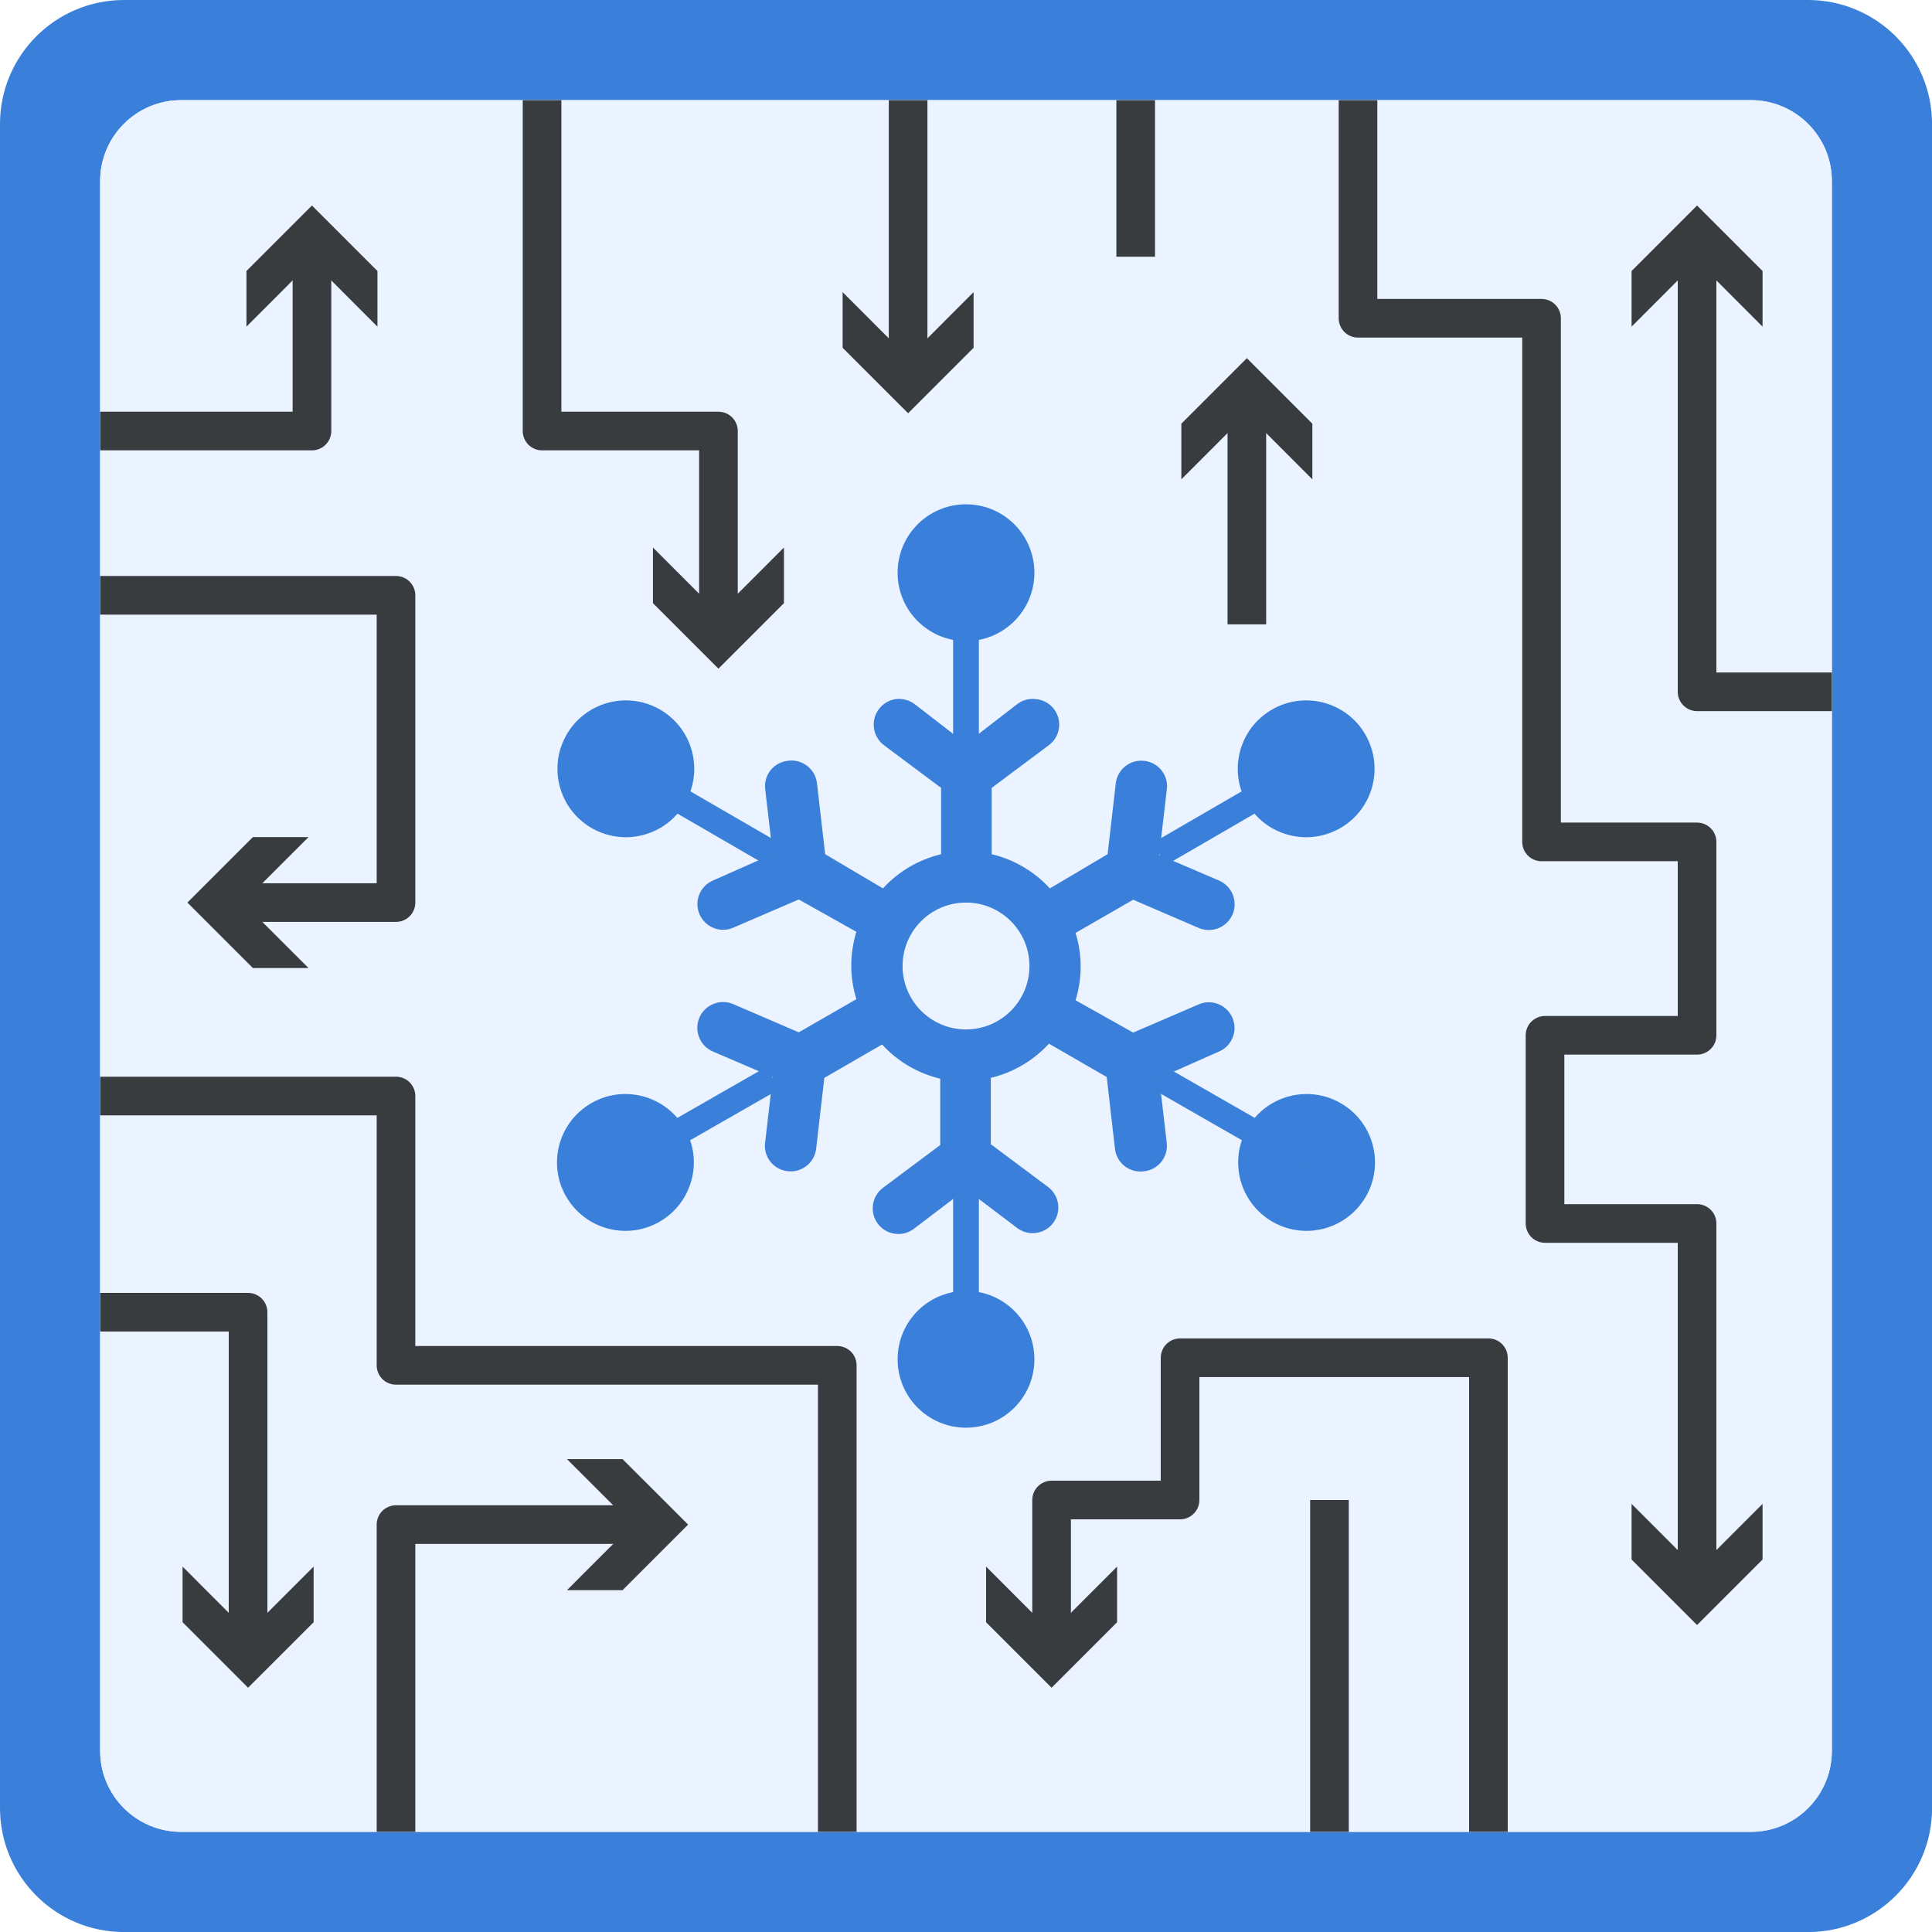
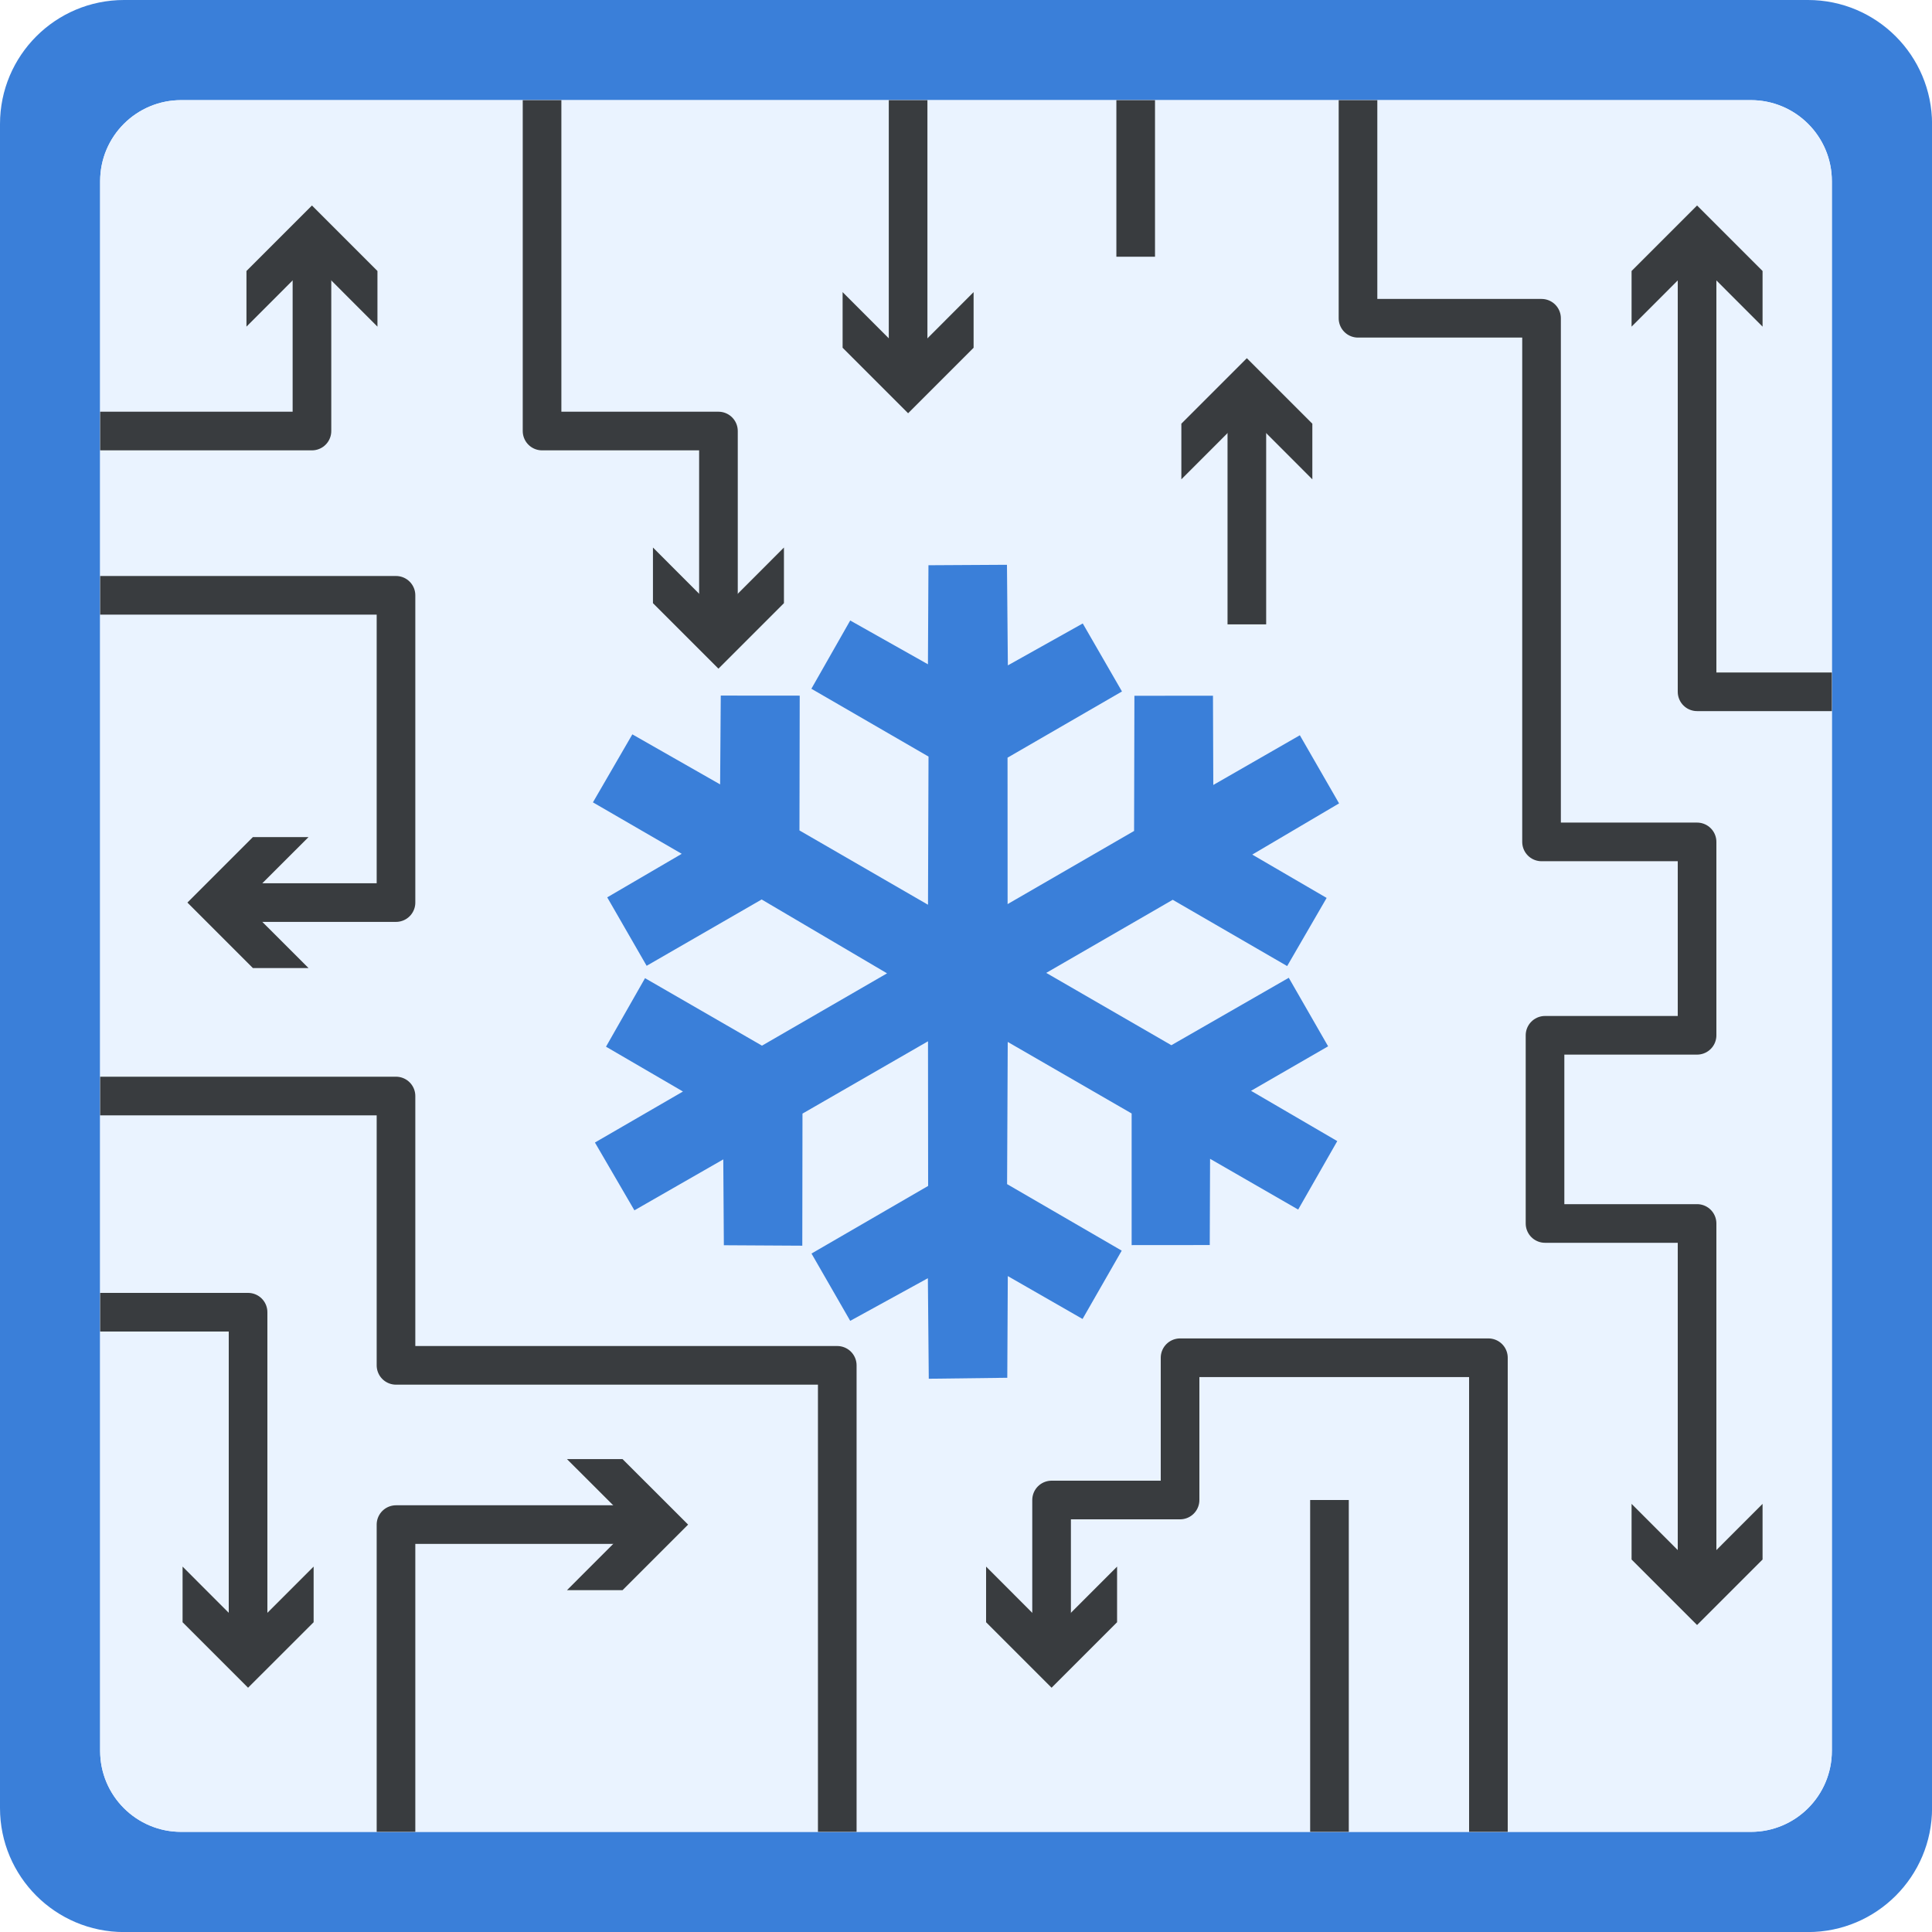
<svg xmlns="http://www.w3.org/2000/svg" id="Layer_1" version="1.1" viewBox="0 0 300 300">
  <defs>
    <style>
      .st0 {
        fill: #393c3f;
      }

      .st1 {
        fill: #eaf3ff;
      }

      .st2 {
-         stroke: #3a7fd9;
-         stroke-miterlimit: 10;
-         stroke-width: 4px;
-       }
- 
-       .st2, .st3 {
        fill: none;
-       }
- 
-       .st3 {
        stroke: #393c3f;
        stroke-linejoin: round;
        stroke-width: 6px;
      }

-       .st4 {
+       .st3 {
        fill: #3a7fd9;
      }
    </style>
  </defs>
-   <path class="st4" d="M280.74,0H19.26C8.62,0,0,8.62,0,19.26v261.49c0,10.63,8.62,19.26,19.26,19.26h261.49c10.63,0,19.26-8.62,19.26-19.26V19.26C300,8.62,291.38,0,280.74,0ZM284.45,271.87c0,6.95-5.63,12.58-12.58,12.58H28.13c-6.95,0-12.58-5.63-12.58-12.58V28.13c0-6.95,5.63-12.58,12.58-12.58h243.74c6.95,0,12.58,5.63,12.58,12.58v243.74Z" />
+   <path class="st3" d="M280.74,0H19.26C8.62,0,0,8.62,0,19.26v261.49c0,10.63,8.62,19.26,19.26,19.26h261.49c10.63,0,19.26-8.62,19.26-19.26V19.26c-.01-10.64-8.63-19.26-19.27-19.26ZM284.45,271.87c0,6.95-5.63,12.58-12.58,12.58H28.13c-6.95,0-12.58-5.63-12.58-12.58V28.13c0-6.95,5.63-12.58,12.58-12.58h243.74c6.95,0,12.58,5.63,12.58,12.58v243.74h0Z" />
  <rect class="st1" x="15.55" y="15.55" width="268.9" height="268.9" rx="12.58" ry="12.58" />
  <g>
-     <polyline class="st3" points="15.55 66.93 48.44 66.93 48.44 38.77" />
+     <polyline class="st2" points="15.55 66.93 48.44 66.93 48.44 38.77" />
    <polygon class="st0" points="58.61 50.72 48.44 40.54 38.27 50.72 38.27 42.08 48.44 31.91 58.61 42.08 58.61 50.72" />
  </g>
  <g>
-     <polyline class="st3" points="15.55 92.44 61.49 92.44 61.49 140.15 35.96 140.15" />
+     <polyline class="st2" points="15.55 92.44 61.49 92.44 61.49 140.15 35.96 140.15" />
    <polygon class="st0" points="47.91 129.98 37.73 140.15 47.91 150.32 39.27 150.32 29.1 140.15 39.27 129.98 47.91 129.98" />
  </g>
-   <polyline class="st3" points="15.55 170.19 61.49 170.19 61.49 212.01 130.01 212.01 130.01 284.45" />
+   <polyline class="st2" points="15.55 170.19 61.49 170.19 61.49 212.01 130.01 212.01 130.01 284.45" />
  <g>
-     <polyline class="st3" points="15.55 203.76 38.52 203.76 38.52 255.21" />
+     <polyline class="st2" points="15.55 203.76 38.52 203.76 38.52 255.21" />
    <polygon class="st0" points="28.35 243.26 38.52 253.44 48.7 243.26 48.7 251.9 38.52 262.07 28.35 251.9 28.35 243.26" />
  </g>
  <g>
-     <polyline class="st3" points="61.49 284.45 61.49 236.74 99.99 236.74" />
+     <polyline class="st2" points="61.49 284.45 61.49 236.74 99.99 236.74" />
    <polygon class="st0" points="88.04 246.92 98.22 236.74 88.04 226.57 96.67 226.57 106.85 236.74 96.67 246.92 88.04 246.92" />
  </g>
-   <line class="st3" x1="206.44" y1="284.45" x2="206.44" y2="232.92" />
+   <line class="st2" x1="206.44" y1="284.45" x2="206.44" y2="232.92" />
  <g>
-     <polyline class="st3" points="231.12 284.45 231.12 210.83 183.24 210.83 183.24 232.92 163.29 232.92 163.29 255.21" />
+     <polyline class="st2" points="231.12 284.45 231.12 210.83 183.24 210.83 183.24 232.92 163.29 232.92 163.29 255.21" />
    <polygon class="st0" points="153.12 243.26 163.29 253.44 173.46 243.26 173.46 251.9 163.29 262.07 153.12 251.9 153.12 243.26" />
  </g>
  <g>
-     <polyline class="st3" points="84.17 15.55 84.17 66.93 111.56 66.93 111.56 96.98" />
+     <polyline class="st2" points="84.17 15.55 84.17 66.93 111.56 66.93 111.56 96.98" />
    <polygon class="st0" points="101.39 85.02 111.56 95.2 121.73 85.02 121.73 93.66 111.56 103.83 101.39 93.66 101.39 85.02" />
  </g>
  <g>
-     <line class="st3" x1="141.01" y1="15.55" x2="141.01" y2="57.31" />
+     <line class="st2" x1="141.01" y1="15.55" x2="141.01" y2="57.31" />
    <polygon class="st0" points="130.84 45.36 141.01 55.54 151.18 45.36 151.18 54 141.01 64.17 130.84 54 130.84 45.36" />
  </g>
  <g>
-     <line class="st3" x1="193.61" y1="96.95" x2="193.61" y2="62.48" />
+     <line class="st2" x1="193.61" y1="96.95" x2="193.61" y2="62.48" />
    <polygon class="st0" points="203.78 74.43 193.61 64.25 183.44 74.43 183.44 65.79 193.61 55.62 203.78 65.79 203.78 74.43" />
  </g>
-   <line class="st3" x1="176.35" y1="39.86" x2="176.35" y2="15.55" />
+   <line class="st2" x1="176.35" y1="39.86" x2="176.35" y2="15.55" />
  <g>
-     <polyline class="st3" points="210.87 15.55 210.87 49.42 239.37 49.42 239.37 130.73 263.52 130.73 263.52 160.76 239.91 160.76 239.91 189.98 263.52 189.98 263.52 245.47" />
+     <polyline class="st2" points="210.87 15.55 210.87 49.42 239.37 49.42 239.37 130.73 263.52 130.73 263.52 160.76 239.91 160.76 239.91 189.98 263.52 189.98 263.52 245.47" />
    <polygon class="st0" points="253.35 233.52 263.52 243.7 273.69 233.52 273.69 242.16 263.52 252.33 253.35 242.16 253.35 233.52" />
  </g>
  <g>
-     <polyline class="st3" points="284.45 107.42 263.52 107.42 263.52 38.77" />
+     <polyline class="st2" points="284.45 107.42 263.52 107.42 263.52 38.77" />
    <polygon class="st0" points="273.69 50.72 263.52 40.54 253.35 50.72 253.35 42.08 263.52 31.91 273.69 42.08 273.69 50.72" />
  </g>
-   <g>
-     <g id="Snowflake-20">
-       <path id="path28803-2-3-8" class="st4" d="M160.62,108.53c-.95-.06-1.9.22-2.66.8l-7.97,6.16-7.97-6.16c-.85-.63-1.92-.91-2.97-.77-2.19.35-3.68,2.4-3.33,4.59.16,1.01.71,1.93,1.52,2.55l8.89,6.64v10.3c-3.47.83-6.62,2.68-9.03,5.31l-8.97-5.31-1.27-11.02c-.25-2.18-2.23-3.75-4.41-3.5-.05,0-.1.01-.15.02-2.17.25-3.73,2.21-3.48,4.38,0,0,0,.02,0,.03l1.17,10.06-9.29,4.12c-2.02.87-2.96,3.22-2.08,5.24s3.22,2.96,5.24,2.08l10.17-4.38,8.95,5.02c-1.06,3.41-1.06,7.05,0,10.46l-8.95,5.15-10.17-4.38c-2.03-.87-4.38.07-5.26,2.1-.87,2.03.07,4.38,2.1,5.26l9.29,3.98-1.17,10.06c-.34,2.16,1.14,4.18,3.3,4.52.06,0,.12.02.18.02,2.18.27,4.17-1.29,4.43-3.47,0,0,0,0,0,0l1.27-11.02,8.97-5.18c2.41,2.63,5.55,4.48,9.03,5.31v10.3l-8.89,6.64c-1.76,1.32-2.12,3.82-.8,5.58,1.32,1.76,3.82,2.12,5.58.8l8.1-6.16,7.97,6.03c1.76,1.32,4.26.96,5.58-.8,1.32-1.76.96-4.26-.8-5.58l-8.89-6.64v-10.3c3.47-.83,6.62-2.68,9.03-5.31l8.97,5.18,1.27,11.02c.18,2.19,2.1,3.82,4.3,3.64.09,0,.18-.02.27-.03,2.17-.25,3.73-2.21,3.48-4.38,0,0,0-.02,0-.03l-1.17-10.06,9.29-4.12c2.02-.87,2.96-3.22,2.08-5.24s-3.22-2.96-5.24-2.08l-10.17,4.38-8.95-5.02c1.06-3.41,1.06-7.05,0-10.46l8.95-5.15,10.17,4.38c2.03.87,4.38-.07,5.26-2.1.87-2.03-.07-4.38-2.1-5.26l-9.29-3.98,1.17-10.06c.34-2.16-1.14-4.18-3.3-4.52-.06,0-.12-.02-.18-.02-2.18-.27-4.17,1.29-4.43,3.47,0,0,0,0,0,0l-1.27,11.02-8.97,5.31c-2.41-2.63-5.55-4.48-9.03-5.31v-10.3l8.89-6.64c1.76-1.32,2.12-3.81.8-5.57-.72-.97-1.85-1.55-3.06-1.59h0ZM150,140.15c5.44,0,9.85,4.41,9.85,9.85s-4.41,9.85-9.85,9.85-9.85-4.41-9.85-9.85,4.41-9.85,9.85-9.85h0Z" />
-       <path id="path74533-6" class="st4" d="M150,78.31c-5.87,0-10.62,4.75-10.62,10.62s4.75,10.62,10.62,10.62,10.62-4.75,10.62-10.62-4.75-10.62-10.62-10.62Z" />
-       <path id="path76258-2" class="st4" d="M150,221.69c-5.87,0-10.62-4.75-10.62-10.62s4.75-10.62,10.62-10.62,10.62,4.75,10.62,10.62-4.75,10.62-10.62,10.62Z" />
-       <path id="path76479-6" class="st4" d="M212.07,114.16c-2.88-5.11-9.36-6.91-14.47-4.03s-6.91,9.36-4.03,14.47c2.88,5.11,9.36,6.91,14.47,4.03.06-.03.12-.07.18-.1,4.98-2.94,6.69-9.33,3.85-14.36Z" />
-       <path id="path76481-6" class="st4" d="M87.93,185.84c-2.95-5.07-1.22-11.57,3.85-14.52,5.07-2.95,11.57-1.22,14.52,3.85,2.95,5.07,1.22,11.57-3.85,14.52-.08.04-.15.09-.23.13-5.05,2.77-11.39,1-14.28-3.98Z" />
-       <path id="path76483-4" class="st4" d="M87.93,114.16c2.88-5.11,9.36-6.91,14.47-4.03,5.11,2.88,6.91,9.36,4.03,14.47-2.88,5.11-9.36,6.91-14.47,4.03-.06-.03-.12-.07-.18-.1-4.98-2.94-6.69-9.33-3.85-14.36Z" />
-       <path id="path76485-9" class="st4" d="M212.07,185.84c2.95-5.07,1.22-11.57-3.85-14.52s-11.57-1.22-14.52,3.85c-2.95,5.07-1.22,11.57,3.85,14.52.08.04.15.09.23.13,5.05,2.77,11.39,1,14.28-3.98Z" />
-     </g>
-     <line class="st2" x1="97.18" y1="119.38" x2="120" y2="132.61" />
-     <line class="st2" x1="202.82" y1="119.38" x2="180.02" y2="132.61" />
-     <line class="st2" x1="150" y1="184.38" x2="150" y2="211.07" />
-     <line class="st2" x1="150" y1="88.93" x2="150" y2="116.3" />
-     <line class="st2" x1="97.11" y1="180.51" x2="120" y2="167.4" />
-     <line class="st2" x1="180.02" y1="167.4" x2="202.89" y2="180.51" />
-   </g>
+   <polygon class="st3" points="156.41 213.94 144.22 214.09 144.08 198.48 132.02 205.1 126.01 194.65 144.12 184.15 144.1 161.69 124.61 172.92 124.58 193.43 112.4 193.36 112.31 180.03 98.51 187.94 92.38 177.41 106.05 169.49 94.1 162.53 100.16 151.89 118.32 162.37 137.74 151.14 118.27 139.67 100.41 149.97 94.29 139.34 105.86 132.58 92.07 124.59 98.19 114.03 111.82 121.8 111.92 108.01 124.18 108.02 124.14 128.95 144.1 140.49 144.18 117.48 125.99 106.95 132.02 96.35 144.09 103.15 144.17 87.77 156.36 87.7 156.5 103.32 168.13 96.81 174.22 107.37 156.45 117.65 156.46 140.39 176.1 129.03 176.15 108.04 188.35 108.03 188.4 121.89 201.84 114.17 207.93 124.75 194.45 132.7 206 139.43 199.87 150.01 182.1 139.72 162.46 151.07 181.89 162.3 200.12 151.83 206.23 162.47 194.26 169.38 207.65 177.19 201.58 187.82 187.9 179.94 187.85 193.33 175.72 193.34 175.72 172.9 156.48 161.79 156.38 183.87 174.18 194.2 168.1 204.81 156.49 198.15 156.41 213.94" />
</svg>
